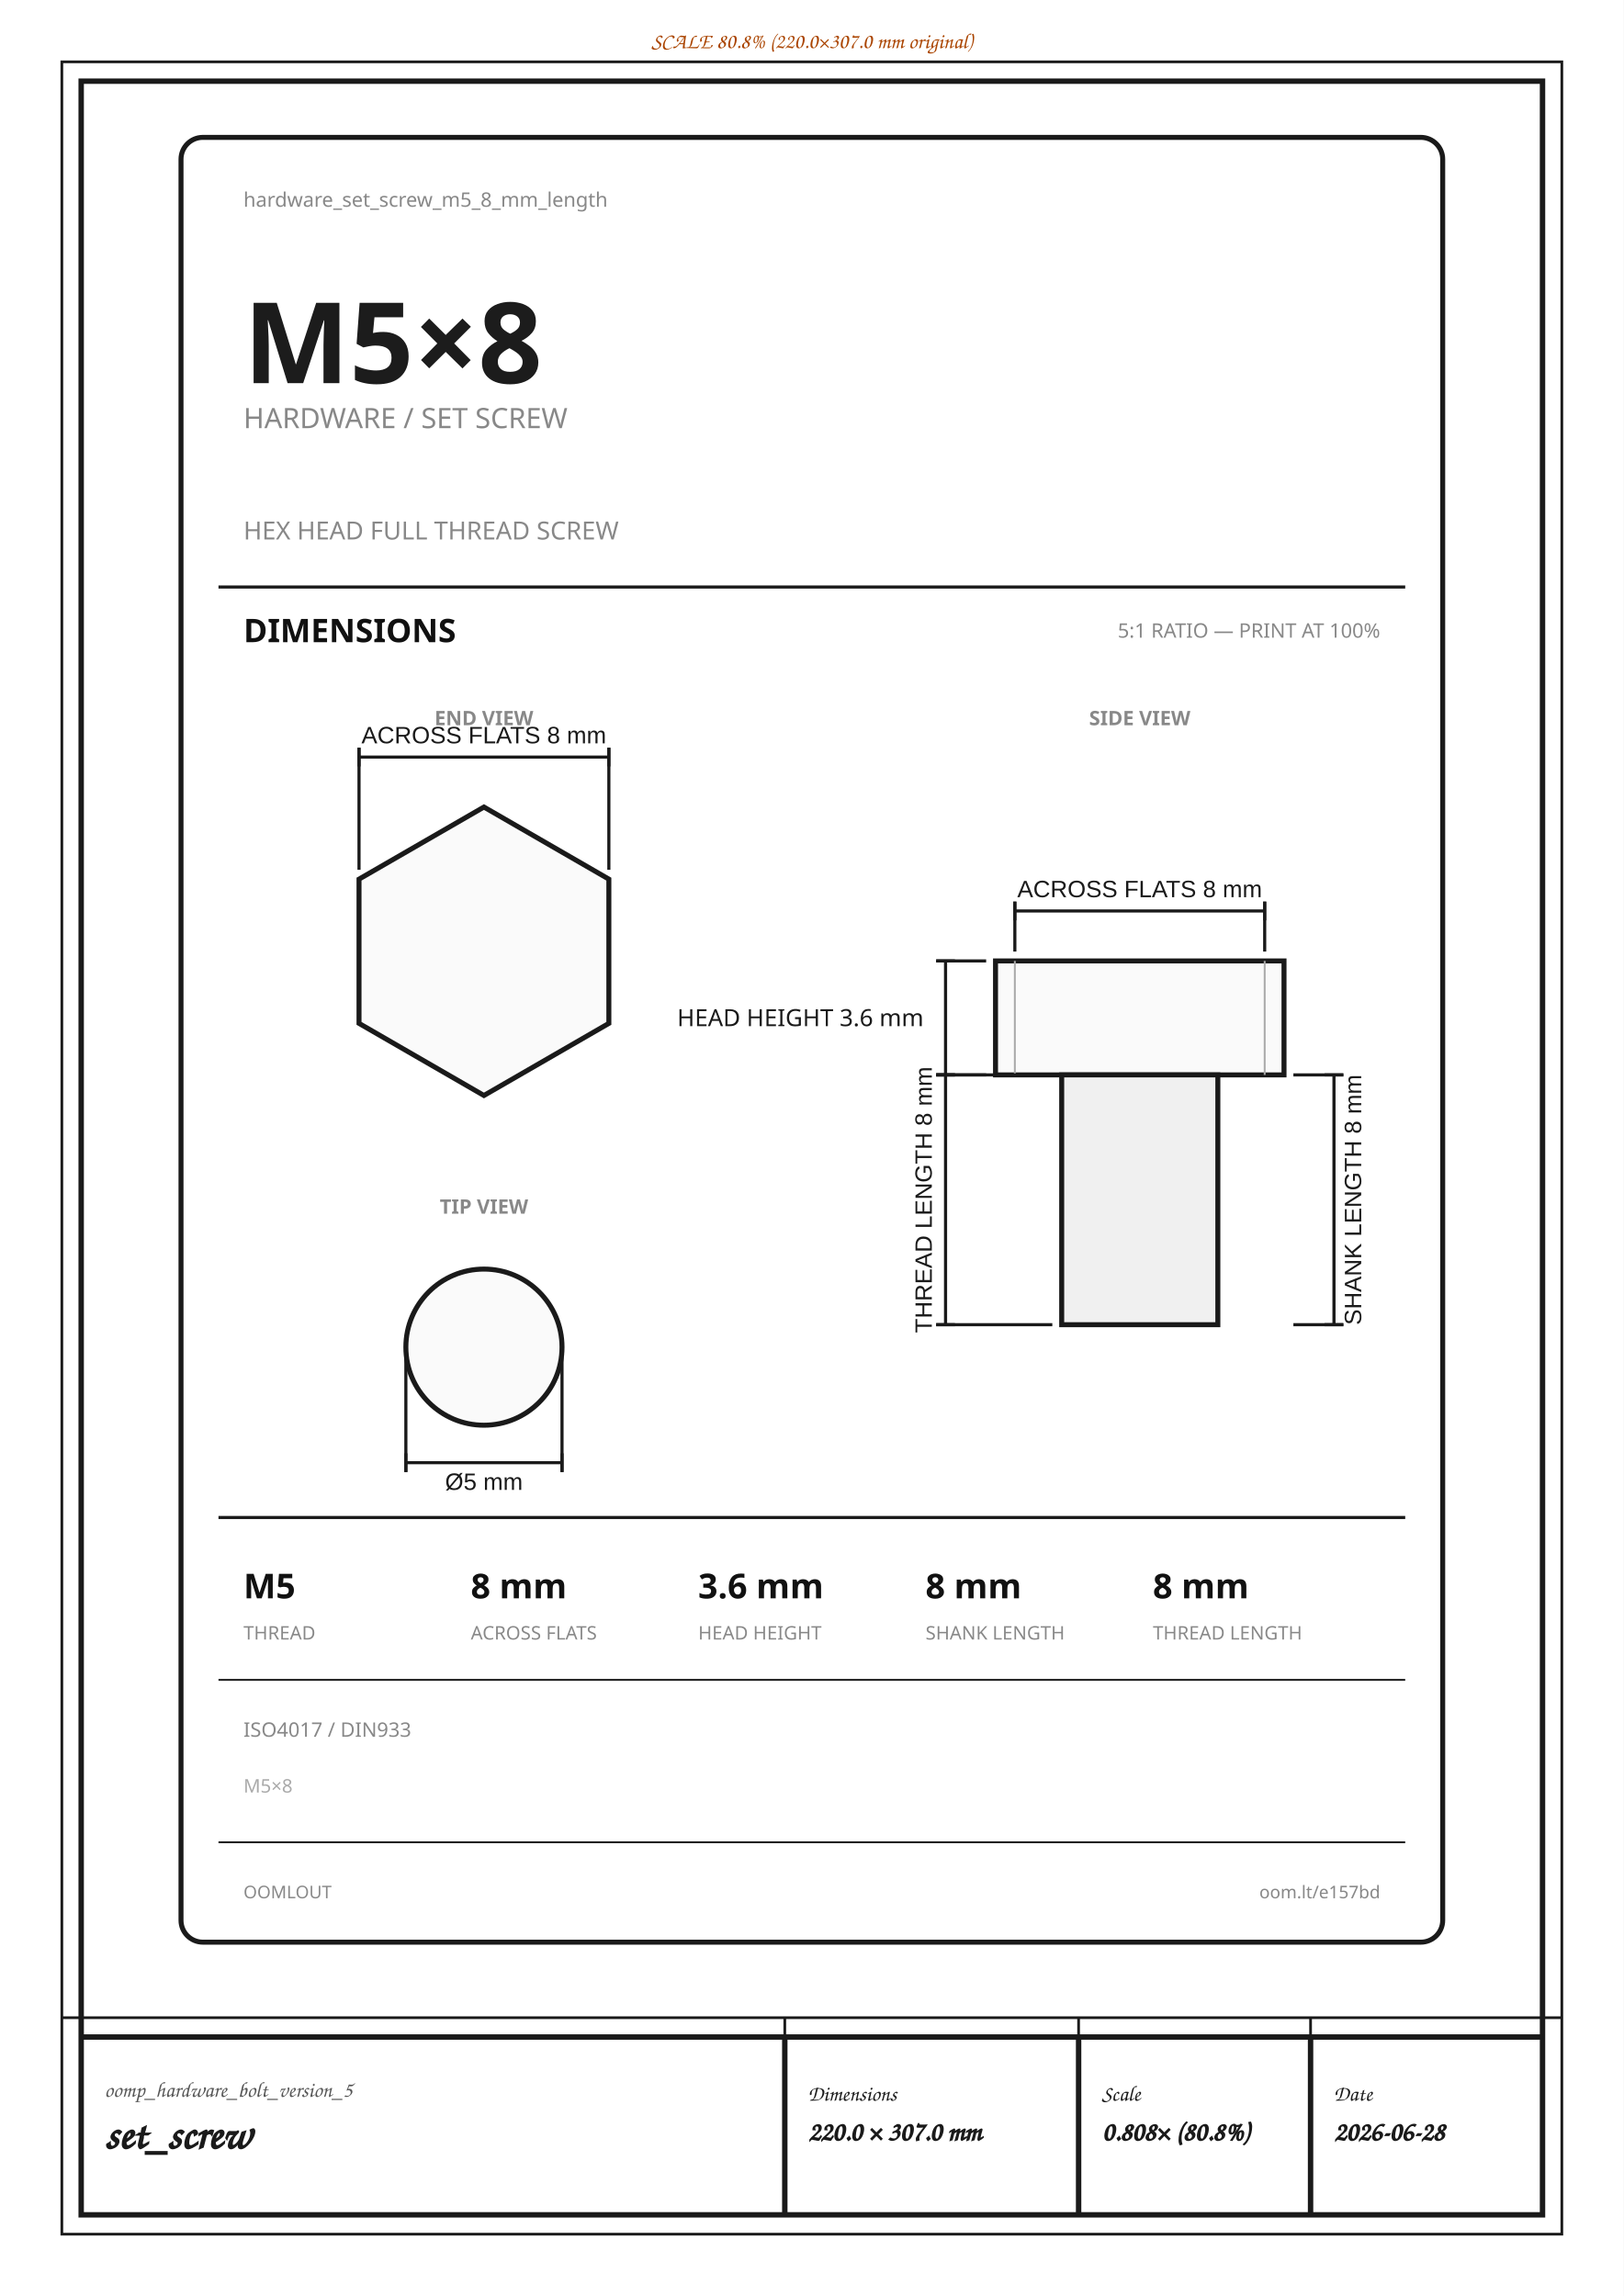
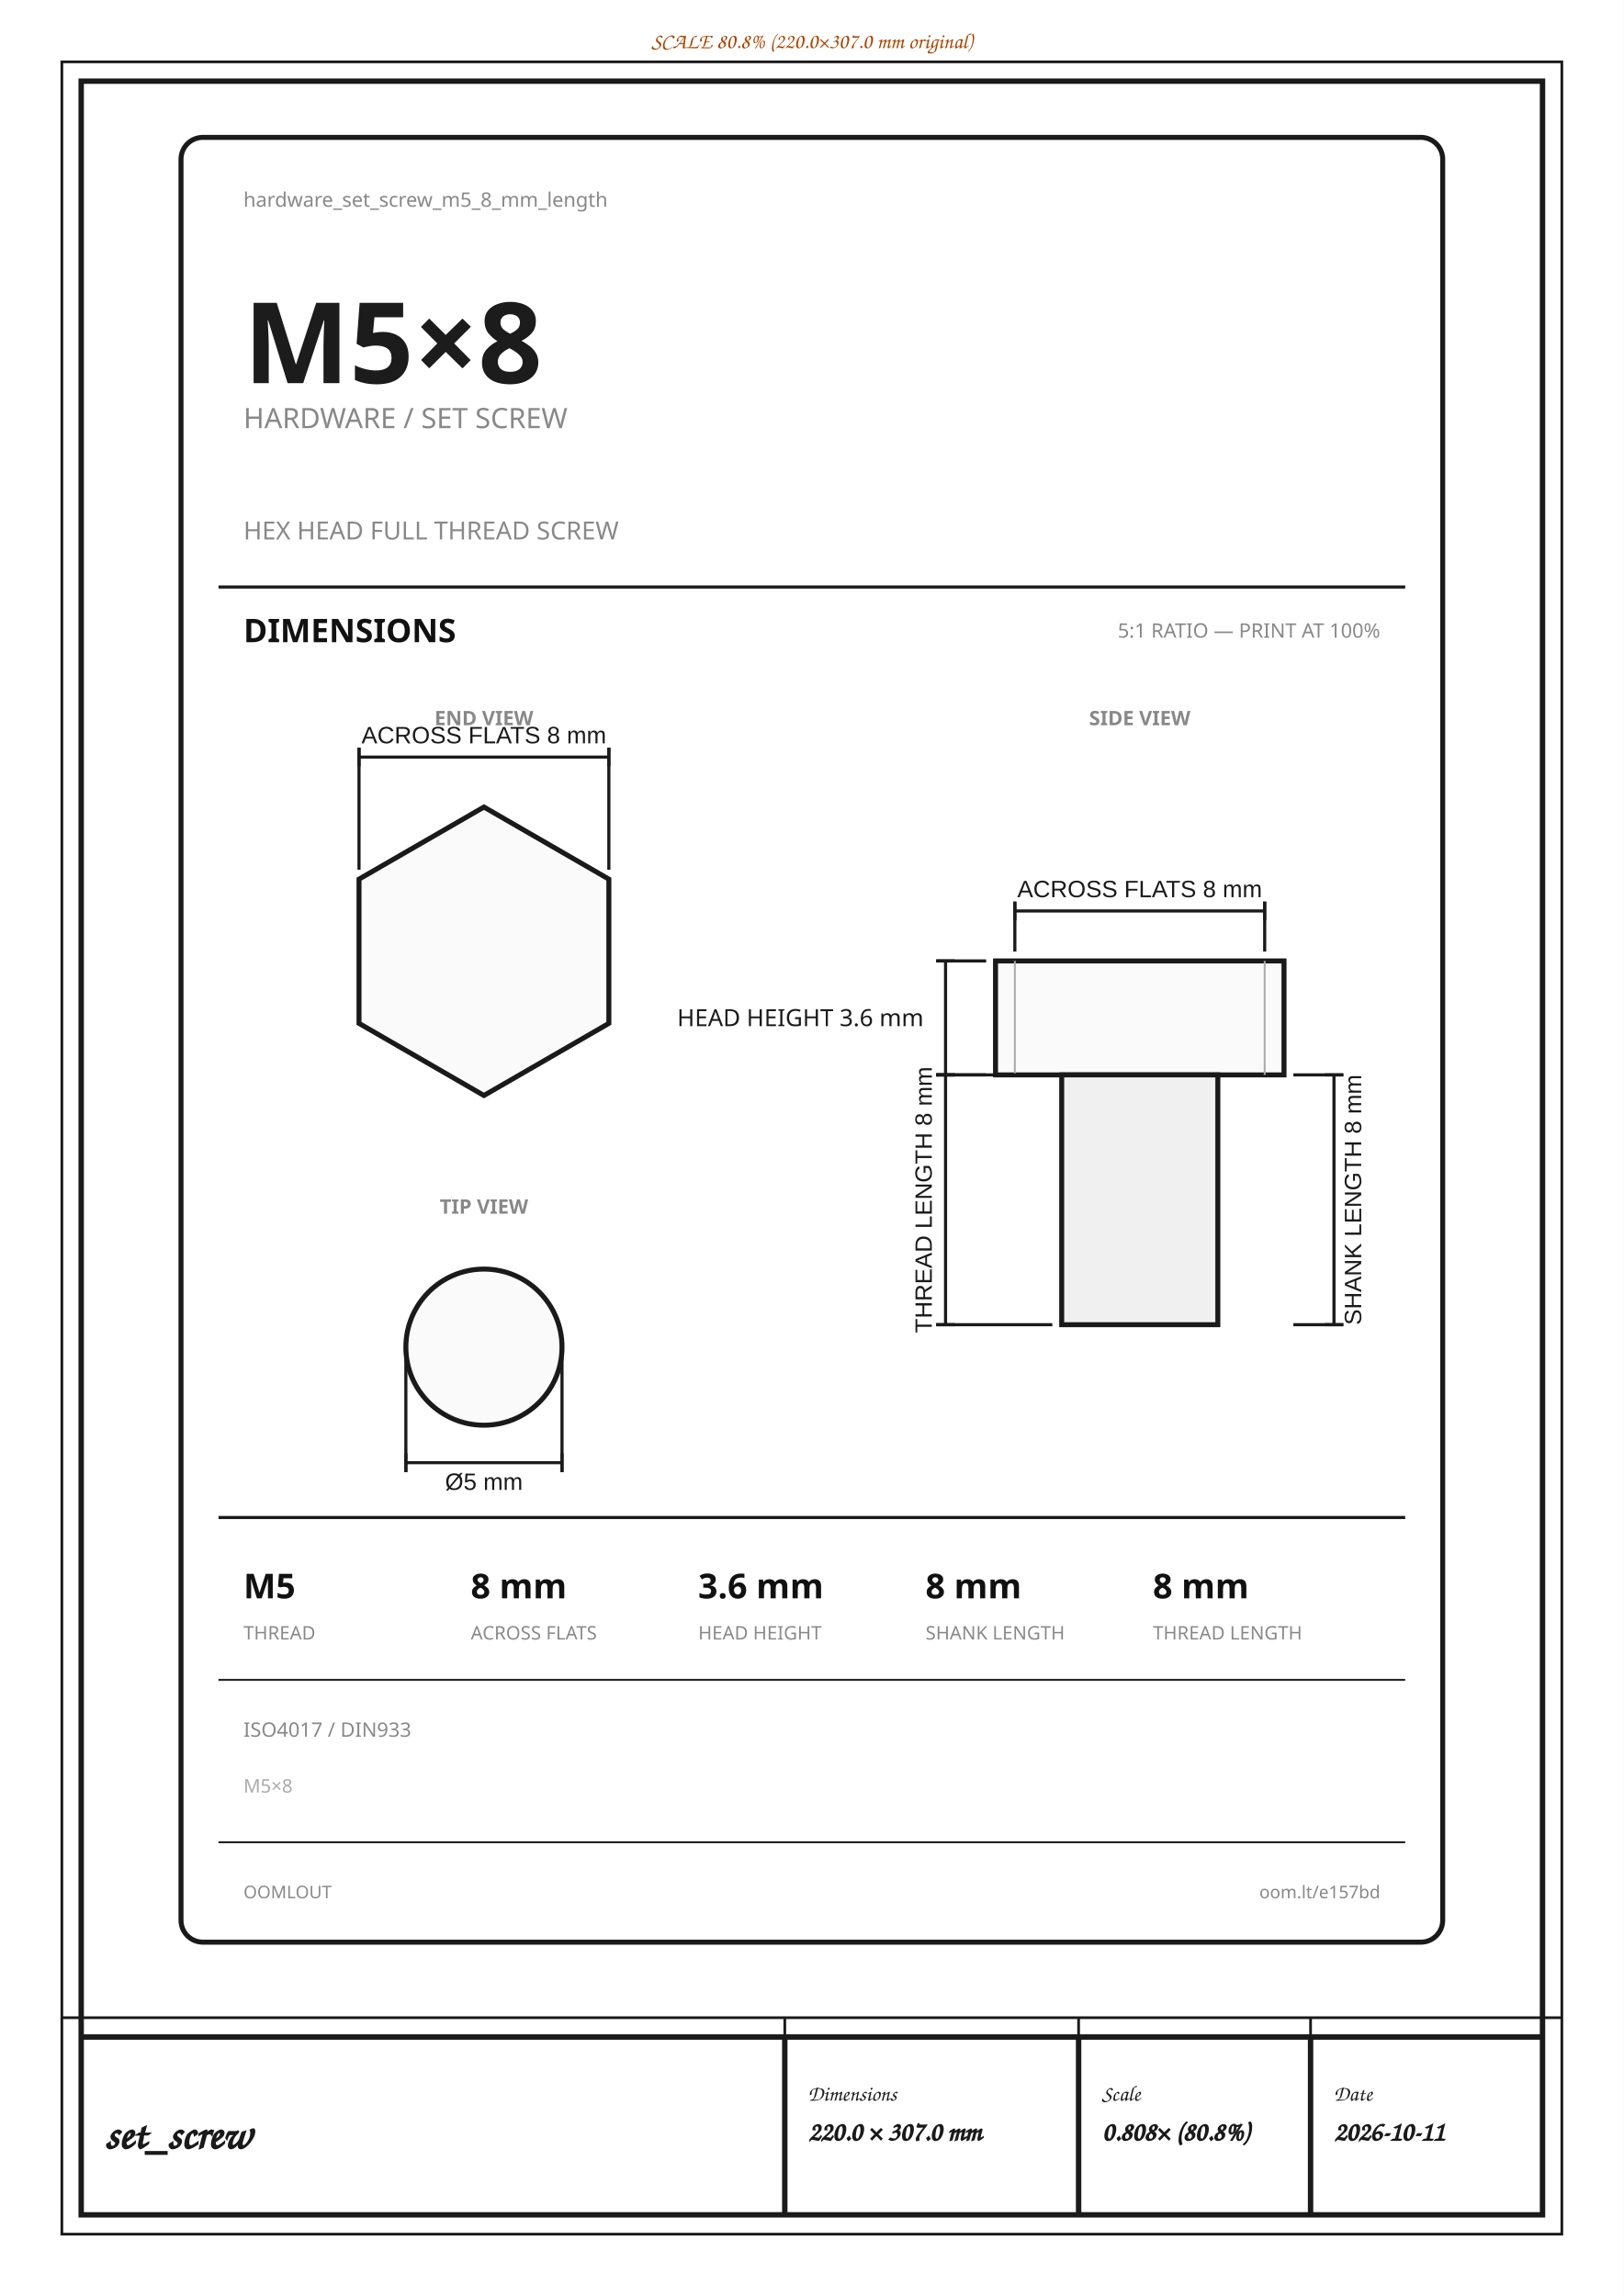
<svg xmlns="http://www.w3.org/2000/svg" width="210mm" height="297mm" viewBox="0 0 210 297">
  <rect x="0" y="0" width="210" height="297" fill="white" stroke="none" />
  <rect x="8" y="8" width="194" height="281" fill="none" stroke="#1A1A1A" stroke-width="0.35" />
  <rect x="10.5" y="10.5" width="189" height="276" fill="none" stroke="#1A1A1A" stroke-width="0.7" />
  <line x1="8" y1="261" x2="202" y2="261" stroke="#1A1A1A" stroke-width="0.35" />
  <line x1="10.5" y1="263.5" x2="199.5" y2="263.5" stroke="#1A1A1A" stroke-width="0.7" />
  <line x1="101.5" y1="261" x2="101.5" y2="286.5" stroke="#1A1A1A" stroke-width="0.35" />
  <line x1="101.5" y1="263.5" x2="101.5" y2="286.5" stroke="#1A1A1A" stroke-width="0.7" />
  <line x1="139.5" y1="261" x2="139.5" y2="286.5" stroke="#1A1A1A" stroke-width="0.35" />
  <line x1="139.5" y1="263.5" x2="139.5" y2="286.5" stroke="#1A1A1A" stroke-width="0.7" />
  <line x1="169.5" y1="261" x2="169.5" y2="286.5" stroke="#1A1A1A" stroke-width="0.35" />
  <line x1="169.5" y1="263.5" x2="169.5" y2="286.5" stroke="#1A1A1A" stroke-width="0.7" />
-   <text x="13.5" y="270.5" font-family="Swis721 Blk BT, comic sans ms" font-size="2.8" font-weight="normal" text-anchor="start" dominant-baseline="middle" fill="#555555" textLength="85" lengthAdjust="spacingAndGlyphs">oomp_hardware_bolt_version_5</text>
  <text x="13.5" y="276.5" font-family="Swis721 Blk BT, comic sans ms" font-size="5.5" font-weight="bold" text-anchor="start" dominant-baseline="middle" fill="#1A1A1A" textLength="85" lengthAdjust="spacingAndGlyphs">set_screw</text>
  <text x="104.5" y="271" font-family="Swis721 Blk BT, comic sans ms" font-size="2.8" font-weight="normal" text-anchor="start" dominant-baseline="middle" fill="#1A1A1A">Dimensions</text>
  <text x="104.5" y="276" font-family="Swis721 Blk BT, comic sans ms" font-size="3.5" font-weight="bold" text-anchor="start" dominant-baseline="middle" fill="#1A1A1A">220.0 × 307.0 mm</text>
  <text x="142.5" y="271" font-family="Swis721 Blk BT, comic sans ms" font-size="2.8" font-weight="normal" text-anchor="start" dominant-baseline="middle" fill="#1A1A1A">Scale</text>
  <text x="142.5" y="276" font-family="Swis721 Blk BT, comic sans ms" font-size="3.5" font-weight="bold" text-anchor="start" dominant-baseline="middle" fill="#1A1A1A">0.808× (80.8%)</text>
  <text x="172.5" y="271" font-family="Swis721 Blk BT, comic sans ms" font-size="2.8" font-weight="normal" text-anchor="start" dominant-baseline="middle" fill="#1A1A1A">Date</text>
-   <text x="172.5" y="276" font-family="Swis721 Blk BT, comic sans ms" font-size="3.5" font-weight="bold" text-anchor="start" dominant-baseline="middle" fill="#1A1A1A">2026-06-28</text>
+   <text x="172.5" y="276" font-family="Swis721 Blk BT, comic sans ms" font-size="3.5" font-weight="bold" text-anchor="start" dominant-baseline="middle" fill="#1A1A1A">2026-10-11</text>
  <text x="105" y="5.5" font-family="Swis721 Blk BT, comic sans ms" font-size="2.8" font-weight="normal" text-anchor="middle" dominant-baseline="middle" fill="#AA4400">SCALE 80.8%  (220.0×307.0 mm original)</text>
  <g transform="translate(16.1401,10.5) scale(0.807818)">
    <rect x="5" y="5" width="210" height="297" fill="#ffffff" stroke="none" />
    <rect x="9" y="9" width="202" height="289" rx="3.5" ry="3.5" fill="none" stroke="#1A1A1A" stroke-width="0.8" />
    <text x="19" y="19" font-family="sans-serif" font-size="3.2" text-anchor="start" dominant-baseline="middle" fill="#888888">hardware_set_screw_m5_8_mm_length</text>
    <text x="19" y="42" font-family="sans-serif" font-size="18" font-weight="bold" text-anchor="start" dominant-baseline="middle" fill="#1C1C1C">M5×8</text>
    <text x="19" y="54" font-family="sans-serif" font-size="4.5" text-anchor="start" dominant-baseline="middle" fill="#888888">HARDWARE / SET SCREW</text>
    <text x="19" y="72" font-family="sans-serif" font-size="4" text-anchor="start" dominant-baseline="middle" fill="#888888">HEX HEAD FULL THREAD SCREW</text>
    <line x1="15" y1="81" x2="205" y2="81" fill="#333333" stroke="#1A1A1A" stroke-width="0.5" />
    <text x="19" y="88" font-family="sans-serif" font-size="5.2" font-weight="bold" text-anchor="start" dominant-baseline="middle" fill="#111111">DIMENSIONS</text>
    <text x="201" y="88" font-family="sans-serif" font-size="3.2" text-anchor="end" dominant-baseline="middle" fill="#888888">5:1 RATIO  —  PRINT AT 100%</text>
    <text x="57.5" y="102" font-family="sans-serif" font-size="3.2" font-weight="bold" text-anchor="middle" dominant-baseline="middle" fill="#888888">END VIEW</text>
    <text x="162.5" y="102" font-family="sans-serif" font-size="3.2" font-weight="bold" text-anchor="middle" dominant-baseline="middle" fill="#888888">SIDE VIEW</text>
    <polygon points="57.5,116.233 37.5,127.779 37.5,150.874 57.5,162.421 77.5,150.874 77.5,127.779" fill="#FAFAFA" stroke="#1A1A1A" stroke-width="0.8" />
    <line x1="37.5" y1="126.279" x2="37.5" y2="106.733" fill="#1A1A1A" stroke="#1A1A1A" stroke-width="0.5" />
    <line x1="77.5" y1="126.279" x2="77.5" y2="106.733" fill="#1A1A1A" stroke="#1A1A1A" stroke-width="0.5" />
    <line x1="37.5" y1="108.233" x2="77.5" y2="108.233" fill="#1A1A1A" stroke="#1A1A1A" stroke-width="0.5" />
    <line x1="37.5" y1="109.733" x2="37.5" y2="106.733" fill="#1A1A1A" stroke="#1A1A1A" stroke-width="0.5" />
    <line x1="77.5" y1="109.733" x2="77.5" y2="106.733" fill="#1A1A1A" stroke="#1A1A1A" stroke-width="0.5" />
    <text x="57.5" y="104.953" font-family="Arial, Helvetica, sans-serif" font-size="3.8" text-anchor="middle" dominant-baseline="middle" fill="#1A1A1A">ACROSS FLATS  8 mm</text>
    <text x="57.5" y="180.22" font-family="sans-serif" font-size="3.2" font-weight="bold" text-anchor="middle" dominant-baseline="middle" fill="#888888">TIP VIEW</text>
    <circle cx="57.5" cy="202.72" r="12.5" fill="#FAFAFA" stroke="#1A1A1A" stroke-width="0.8" />
    <line x1="45" y1="204.22" x2="45" y2="222.72" fill="#1A1A1A" stroke="#1A1A1A" stroke-width="0.5" />
    <line x1="70" y1="204.22" x2="70" y2="222.72" fill="#1A1A1A" stroke="#1A1A1A" stroke-width="0.5" />
    <line x1="45" y1="221.22" x2="70" y2="221.22" fill="#1A1A1A" stroke="#1A1A1A" stroke-width="0.5" />
    <line x1="45" y1="222.72" x2="45" y2="219.72" fill="#1A1A1A" stroke="#1A1A1A" stroke-width="0.5" />
    <line x1="70" y1="222.72" x2="70" y2="219.72" fill="#1A1A1A" stroke="#1A1A1A" stroke-width="0.5" />
    <text x="57.5" y="224.5" font-family="Arial, Helvetica, sans-serif" font-size="3.8" text-anchor="middle" dominant-baseline="middle" fill="#1A1A1A">Ø5 mm</text>
    <rect x="139.406" y="140.875" width="46.188" height="18.25" fill="#FAFAFA" stroke="#1A1A1A" stroke-width="0.8" />
    <line x1="142.5" y1="159.125" x2="142.5" y2="140.875" fill="#333333" stroke="#AAAAAA" stroke-width="0.3" />
    <line x1="182.5" y1="159.125" x2="182.5" y2="140.875" fill="#333333" stroke="#AAAAAA" stroke-width="0.3" />
    <rect x="150" y="159.125" width="25" height="40" fill="#F0F0F0" stroke="#1A1A1A" stroke-width="0.8" />
    <line x1="142.5" y1="139.375" x2="142.5" y2="131.375" fill="#1A1A1A" stroke="#1A1A1A" stroke-width="0.5" />
    <line x1="182.5" y1="139.375" x2="182.5" y2="131.375" fill="#1A1A1A" stroke="#1A1A1A" stroke-width="0.5" />
    <line x1="142.5" y1="132.875" x2="182.5" y2="132.875" fill="#1A1A1A" stroke="#1A1A1A" stroke-width="0.5" />
    <line x1="142.5" y1="134.375" x2="142.5" y2="131.375" fill="#1A1A1A" stroke="#1A1A1A" stroke-width="0.5" />
    <line x1="182.5" y1="134.375" x2="182.5" y2="131.375" fill="#1A1A1A" stroke="#1A1A1A" stroke-width="0.5" />
    <text x="162.5" y="129.595" font-family="Arial, Helvetica, sans-serif" font-size="3.8" text-anchor="middle" dominant-baseline="middle" fill="#1A1A1A">ACROSS FLATS  8 mm</text>
    <line x1="137.906" y1="159.125" x2="129.906" y2="159.125" fill="#333333" stroke="#1A1A1A" stroke-width="0.5" />
    <line x1="129.906" y1="159.125" x2="132.906" y2="159.125" fill="#333333" stroke="#1A1A1A" stroke-width="0.5" />
    <line x1="137.906" y1="140.875" x2="129.906" y2="140.875" fill="#333333" stroke="#1A1A1A" stroke-width="0.5" />
    <line x1="129.906" y1="140.875" x2="132.906" y2="140.875" fill="#333333" stroke="#1A1A1A" stroke-width="0.5" />
    <line x1="131.406" y1="159.125" x2="131.406" y2="140.875" fill="#333333" stroke="#1A1A1A" stroke-width="0.5" />
    <text x="127.906" y="150" font-family="sans-serif" font-size="3.8" text-anchor="end" dominant-baseline="middle" fill="#1A1A1A">HEAD HEIGHT  3.6 mm</text>
    <line x1="187.094" y1="199.125" x2="195.094" y2="199.125" fill="#1A1A1A" stroke="#1A1A1A" stroke-width="0.5" />
    <line x1="187.094" y1="159.125" x2="195.094" y2="159.125" fill="#1A1A1A" stroke="#1A1A1A" stroke-width="0.5" />
    <line x1="193.594" y1="199.125" x2="193.594" y2="159.125" fill="#1A1A1A" stroke="#1A1A1A" stroke-width="0.5" />
    <line x1="192.094" y1="199.125" x2="195.094" y2="199.125" fill="#1A1A1A" stroke="#1A1A1A" stroke-width="0.5" />
    <line x1="192.094" y1="159.125" x2="195.094" y2="159.125" fill="#1A1A1A" stroke="#1A1A1A" stroke-width="0.5" />
    <text x="196.874" y="179.125" font-family="Arial, Helvetica, sans-serif" font-size="3.8" text-anchor="middle" dominant-baseline="middle" fill="#1A1A1A" transform="rotate(-90.000,196.874,179.125)">SHANK LENGTH  8 mm</text>
    <line x1="148.5" y1="199.125" x2="129.906" y2="199.125" fill="#1A1A1A" stroke="#1A1A1A" stroke-width="0.5" />
    <line x1="148.5" y1="159.125" x2="129.906" y2="159.125" fill="#1A1A1A" stroke="#1A1A1A" stroke-width="0.5" />
    <line x1="131.406" y1="199.125" x2="131.406" y2="159.125" fill="#1A1A1A" stroke="#1A1A1A" stroke-width="0.5" />
    <line x1="129.906" y1="199.125" x2="132.906" y2="199.125" fill="#1A1A1A" stroke="#1A1A1A" stroke-width="0.5" />
    <line x1="129.906" y1="159.125" x2="132.906" y2="159.125" fill="#1A1A1A" stroke="#1A1A1A" stroke-width="0.5" />
    <text x="128.126" y="179.125" font-family="Arial, Helvetica, sans-serif" font-size="3.8" text-anchor="middle" dominant-baseline="middle" fill="#1A1A1A" transform="rotate(-90.000,128.126,179.125)">THREAD LENGTH  8 mm</text>
    <line x1="15" y1="230" x2="205" y2="230" fill="#333333" stroke="#1A1A1A" stroke-width="0.5" />
    <text x="19" y="241" font-family="sans-serif" font-size="5.5" font-weight="bold" text-anchor="start" dominant-baseline="middle" fill="#111111">M5</text>
    <text x="19" y="248.5" font-family="sans-serif" font-size="3" text-anchor="start" dominant-baseline="middle" fill="#888888">THREAD</text>
    <text x="55.4" y="241" font-family="sans-serif" font-size="5.5" font-weight="bold" text-anchor="start" dominant-baseline="middle" fill="#111111">8 mm</text>
    <text x="55.4" y="248.5" font-family="sans-serif" font-size="3" text-anchor="start" dominant-baseline="middle" fill="#888888">ACROSS FLATS</text>
    <text x="91.8" y="241" font-family="sans-serif" font-size="5.5" font-weight="bold" text-anchor="start" dominant-baseline="middle" fill="#111111">3.6 mm</text>
    <text x="91.8" y="248.5" font-family="sans-serif" font-size="3" text-anchor="start" dominant-baseline="middle" fill="#888888">HEAD HEIGHT</text>
    <text x="128.2" y="241" font-family="sans-serif" font-size="5.5" font-weight="bold" text-anchor="start" dominant-baseline="middle" fill="#111111">8 mm</text>
    <text x="128.2" y="248.5" font-family="sans-serif" font-size="3" text-anchor="start" dominant-baseline="middle" fill="#888888">SHANK LENGTH</text>
    <text x="164.6" y="241" font-family="sans-serif" font-size="5.5" font-weight="bold" text-anchor="start" dominant-baseline="middle" fill="#111111">8 mm</text>
    <text x="164.6" y="248.5" font-family="sans-serif" font-size="3" text-anchor="start" dominant-baseline="middle" fill="#888888">THREAD LENGTH</text>
    <line x1="15" y1="256" x2="205" y2="256" fill="#333333" stroke="#1A1A1A" stroke-width="0.3" />
    <text x="19" y="264" font-family="sans-serif" font-size="3.2" text-anchor="start" dominant-baseline="middle" fill="#888888">ISO4017 / DIN933</text>
    <text x="19" y="273" font-family="sans-serif" font-size="3" text-anchor="start" dominant-baseline="middle" fill="#aaaaaa">M5×8</text>
    <line x1="15" y1="282" x2="205" y2="282" fill="#333333" stroke="#1A1A1A" stroke-width="0.3" />
    <text x="19" y="290" font-family="sans-serif" font-size="2.8" text-anchor="start" dominant-baseline="middle" fill="#888888">OOMLOUT</text>
    <text x="201" y="290" font-family="sans-serif" font-size="2.8" text-anchor="end" dominant-baseline="middle" fill="#888888">oom.lt/e157bd</text>
  </g>
</svg>
